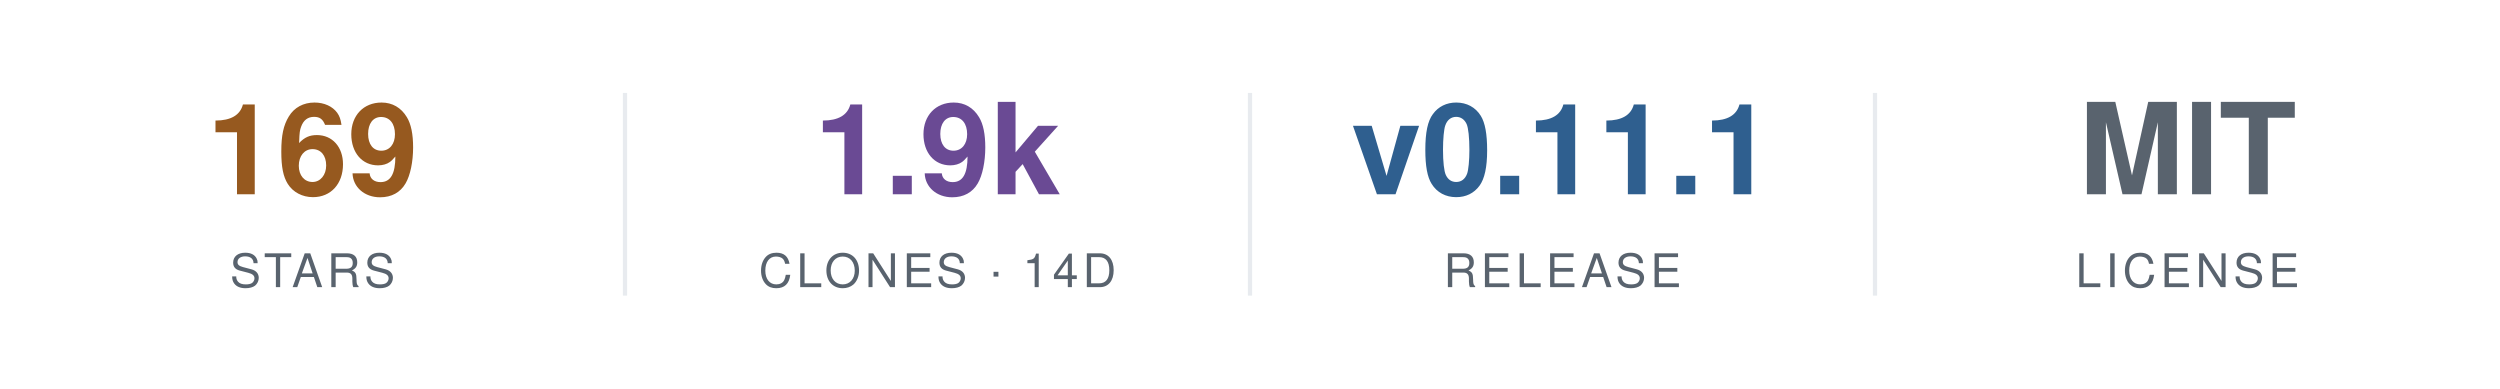
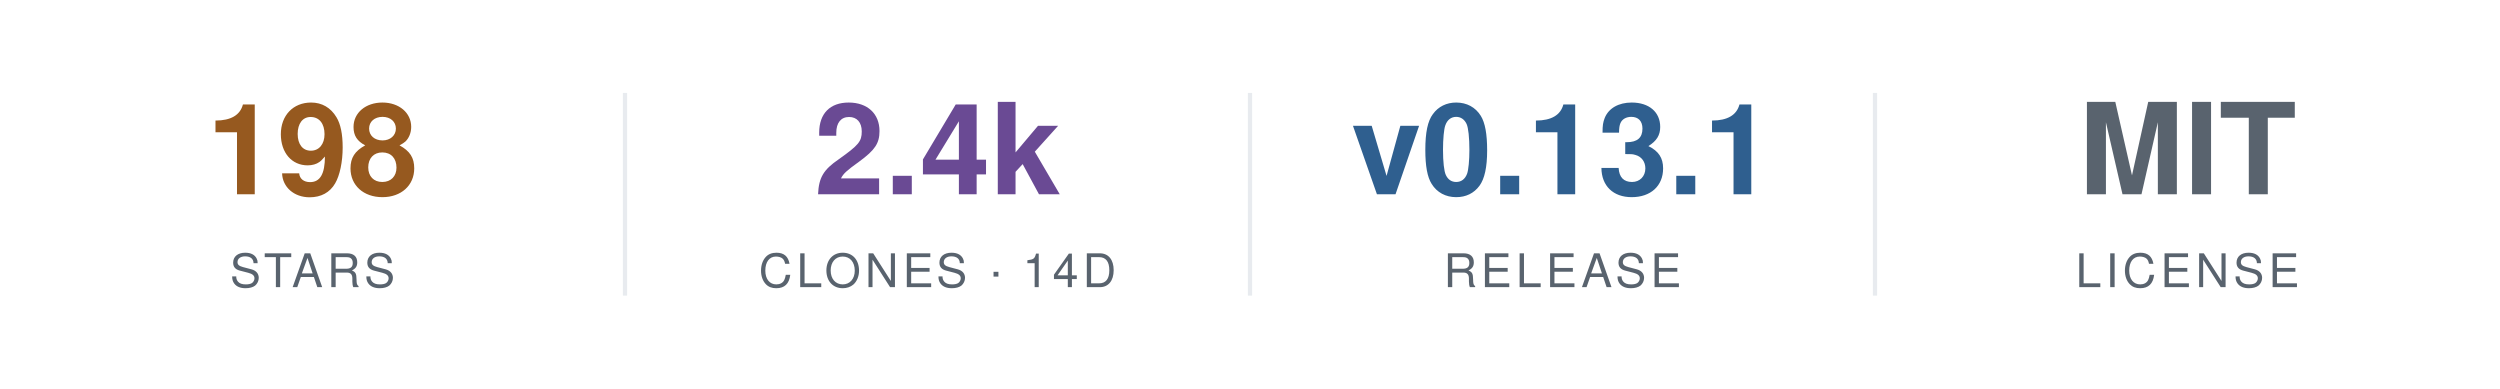
- <svg xmlns="http://www.w3.org/2000/svg" width="592" height="92" viewBox="0 0 592 92" role="img" aria-label="169 stars, 1.9k clones · 14d, v0.11.1 release, MIT license">
-   <text x="74" y="46" text-anchor="middle" fill="#96591f" font-family="-apple-system,BlinkMacSystemFont,Segoe UI,Helvetica,Arial,sans-serif" font-size="30" font-weight="650" style="font-variant-numeric:tabular-nums">169</text>
+ <svg xmlns="http://www.w3.org/2000/svg" width="592" height="92" viewBox="0 0 592 92" role="img" aria-label="198 stars, 2.4k clones · 14d, v0.13.1 release, MIT license">
+   <text x="74" y="46" text-anchor="middle" fill="#96591f" font-family="-apple-system,BlinkMacSystemFont,Segoe UI,Helvetica,Arial,sans-serif" font-size="30" font-weight="650" style="font-variant-numeric:tabular-nums">198</text>
  <text x="74" y="68" text-anchor="middle" fill="#59636e" font-family="-apple-system,BlinkMacSystemFont,Segoe UI,Helvetica,Arial,sans-serif" font-size="11" letter-spacing="0.09em">STARS</text>
  <line x1="148" y1="22" x2="148" y2="70" stroke="#d5dbe2" stroke-width="1" opacity=".55" />
-   <text x="222" y="46" text-anchor="middle" fill="#6a4a94" font-family="-apple-system,BlinkMacSystemFont,Segoe UI,Helvetica,Arial,sans-serif" font-size="30" font-weight="650" style="font-variant-numeric:tabular-nums">1.9k</text>
+   <text x="222" y="46" text-anchor="middle" fill="#6a4a94" font-family="-apple-system,BlinkMacSystemFont,Segoe UI,Helvetica,Arial,sans-serif" font-size="30" font-weight="650" style="font-variant-numeric:tabular-nums">2.4k</text>
  <text x="222" y="68" text-anchor="middle" fill="#59636e" font-family="-apple-system,BlinkMacSystemFont,Segoe UI,Helvetica,Arial,sans-serif" font-size="11" letter-spacing="0.09em">CLONES · 14D</text>
  <line x1="296" y1="22" x2="296" y2="70" stroke="#d5dbe2" stroke-width="1" opacity=".55" />
-   <text x="370" y="46" text-anchor="middle" fill="#2f5f8f" font-family="-apple-system,BlinkMacSystemFont,Segoe UI,Helvetica,Arial,sans-serif" font-size="30" font-weight="650" style="font-variant-numeric:tabular-nums">v0.11.1</text>
+   <text x="370" y="46" text-anchor="middle" fill="#2f5f8f" font-family="-apple-system,BlinkMacSystemFont,Segoe UI,Helvetica,Arial,sans-serif" font-size="30" font-weight="650" style="font-variant-numeric:tabular-nums">v0.13.1</text>
  <text x="370" y="68" text-anchor="middle" fill="#59636e" font-family="-apple-system,BlinkMacSystemFont,Segoe UI,Helvetica,Arial,sans-serif" font-size="11" letter-spacing="0.09em">RELEASE</text>
  <line x1="444" y1="22" x2="444" y2="70" stroke="#d5dbe2" stroke-width="1" opacity=".55" />
  <text x="518" y="46" text-anchor="middle" fill="#59636e" font-family="-apple-system,BlinkMacSystemFont,Segoe UI,Helvetica,Arial,sans-serif" font-size="30" font-weight="650" style="font-variant-numeric:tabular-nums">MIT</text>
  <text x="518" y="68" text-anchor="middle" fill="#59636e" font-family="-apple-system,BlinkMacSystemFont,Segoe UI,Helvetica,Arial,sans-serif" font-size="11" letter-spacing="0.09em">LICENSE</text>
</svg>
